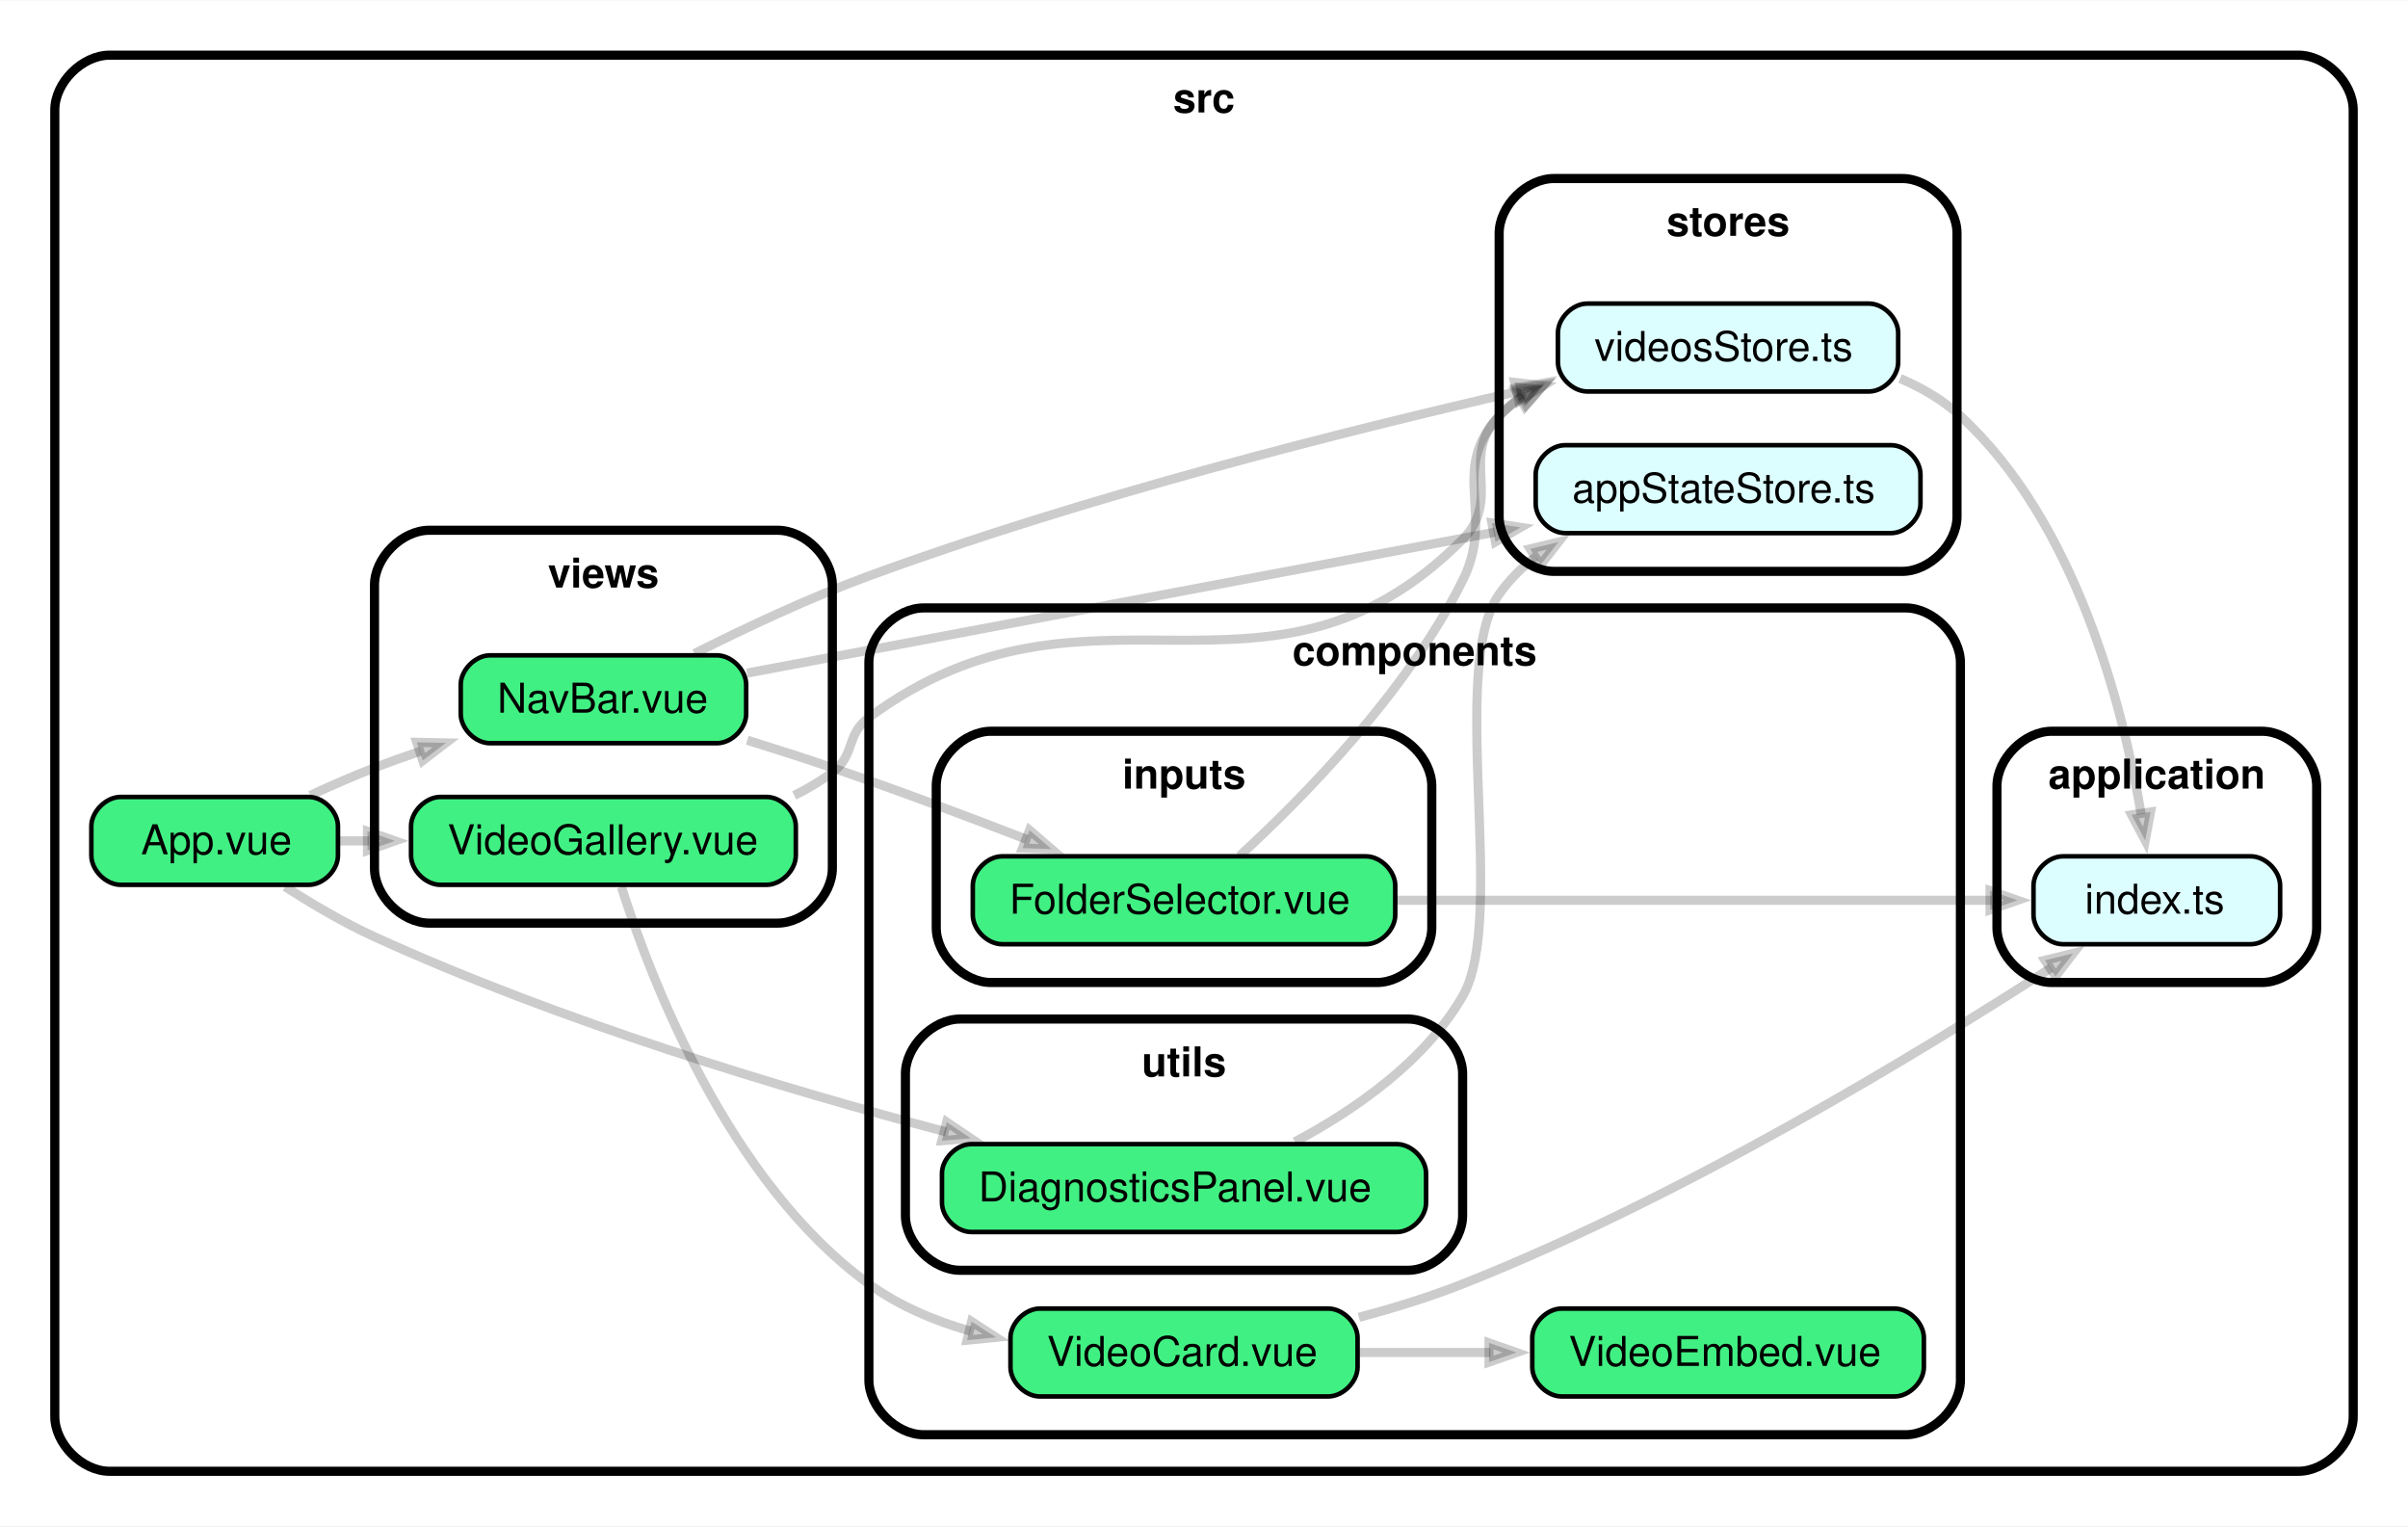
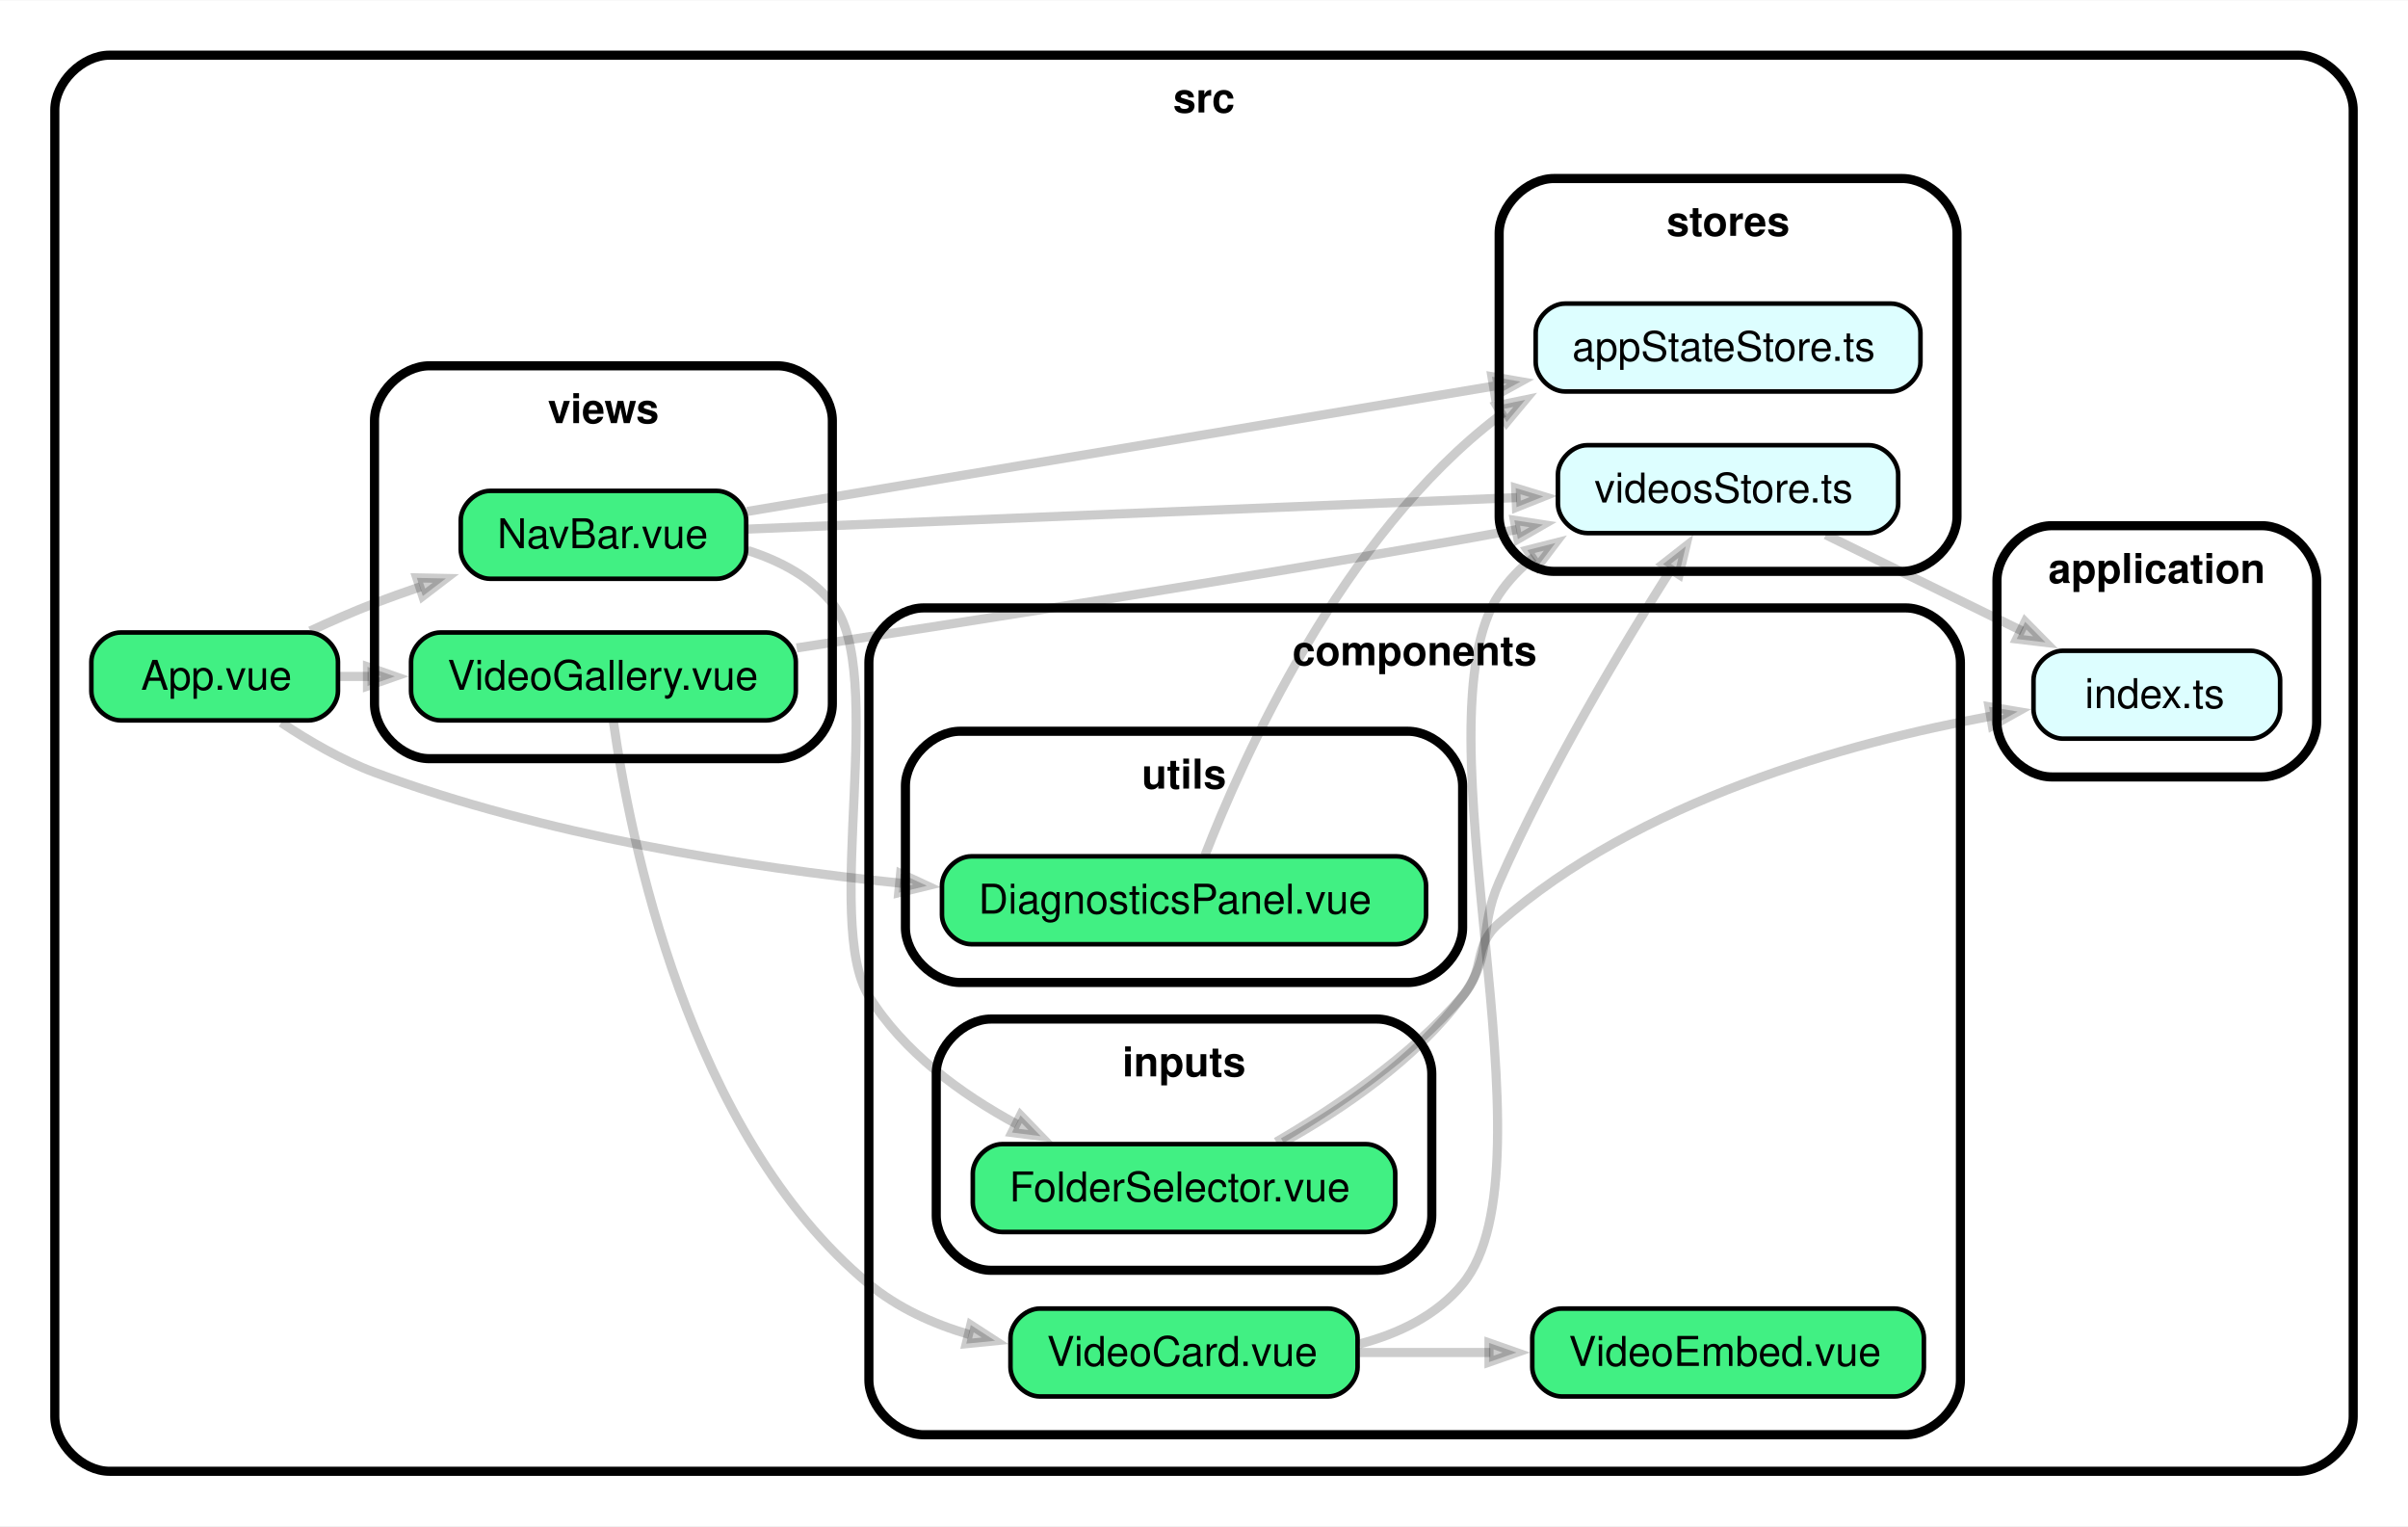
<svg xmlns="http://www.w3.org/2000/svg" xmlns:xlink="http://www.w3.org/1999/xlink" width="527pt" height="334pt" viewBox="0.00 0.00 527.25 334.00">
  <g id="graph0" class="graph" transform="scale(1 1) rotate(0) translate(4 330)">
    <polygon fill="white" stroke="none" points="-4,4 -4,-330 523.25,-330 523.25,4 -4,4" />
    <g id="clust1" class="cluster">
      <path fill="#ffffff" stroke="black" stroke-width="2" d="M20,-8C20,-8 499.25,-8 499.25,-8 505.25,-8 511.25,-14 511.25,-20 511.25,-20 511.25,-306 511.25,-306 511.25,-312 505.25,-318 499.25,-318 499.25,-318 20,-318 20,-318 14,-318 8,-312 8,-306 8,-306 8,-20 8,-20 8,-14 14,-8 20,-8" />
      <text text-anchor="middle" x="259.62" y="-305.45" font-family="Helvetica,sans-Serif" font-weight="bold" font-size="9.00">src</text>
    </g>
+     <g id="clust2" class="cluster">
+       <path fill="#ffffff" stroke="black" stroke-width="2" d="M445.25,-160C445.25,-160 491.25,-160 491.25,-160 497.25,-160 503.25,-166 503.25,-172 503.25,-172 503.25,-203 503.25,-203 503.25,-209 497.25,-215 491.25,-215 491.25,-215 445.25,-215 445.25,-215 439.25,-215 433.25,-209 433.25,-203 433.25,-203 433.25,-172 433.25,-172 433.25,-166 439.25,-160 445.25,-160" />
+       <text text-anchor="middle" x="468.25" y="-202.45" font-family="Helvetica,sans-Serif" font-weight="bold" font-size="9.00">application</text>
+     </g>
    <g id="clust3" class="cluster">
      <path fill="#ffffff" stroke="black" stroke-width="2" d="M198.25,-16C198.25,-16 413.25,-16 413.25,-16 419.25,-16 425.25,-22 425.25,-28 425.25,-28 425.25,-185 425.25,-185 425.25,-191 419.25,-197 413.25,-197 413.25,-197 198.25,-197 198.25,-197 192.25,-197 186.25,-191 186.25,-185 186.25,-185 186.25,-28 186.25,-28 186.25,-22 192.25,-16 198.25,-16" />
      <text text-anchor="middle" x="305.75" y="-184.45" font-family="Helvetica,sans-Serif" font-weight="bold" font-size="9.00">components</text>
    </g>
+     <g id="clust5" class="cluster">
+       <path fill="#ffffff" stroke="black" stroke-width="2" d="M206.25,-115C206.25,-115 304.25,-115 304.25,-115 310.25,-115 316.25,-121 316.25,-127 316.25,-127 316.25,-158 316.25,-158 316.25,-164 310.25,-170 304.25,-170 304.25,-170 206.25,-170 206.25,-170 200.25,-170 194.25,-164 194.25,-158 194.25,-158 194.25,-127 194.25,-127 194.25,-121 200.25,-115 206.25,-115" />
+       <text text-anchor="middle" x="255.25" y="-157.45" font-family="Helvetica,sans-Serif" font-weight="bold" font-size="9.00">utils</text>
+     </g>
    <g id="clust4" class="cluster">
-       <path fill="#ffffff" stroke="black" stroke-width="2" d="M213,-115C213,-115 297.5,-115 297.5,-115 303.5,-115 309.5,-121 309.5,-127 309.5,-127 309.5,-158 309.5,-158 309.5,-164 303.5,-170 297.5,-170 297.5,-170 213,-170 213,-170 207,-170 201,-164 201,-158 201,-158 201,-127 201,-127 201,-121 207,-115 213,-115" />
-       <text text-anchor="middle" x="255.25" y="-157.45" font-family="Helvetica,sans-Serif" font-weight="bold" font-size="9.00">inputs</text>
-     </g>
-     <g id="clust5" class="cluster">
-       <path fill="#ffffff" stroke="black" stroke-width="2" d="M206.25,-52C206.25,-52 304.25,-52 304.25,-52 310.25,-52 316.25,-58 316.25,-64 316.25,-64 316.25,-95 316.25,-95 316.25,-101 310.25,-107 304.25,-107 304.25,-107 206.25,-107 206.25,-107 200.25,-107 194.25,-101 194.25,-95 194.25,-95 194.25,-64 194.25,-64 194.25,-58 200.25,-52 206.25,-52" />
-       <text text-anchor="middle" x="255.25" y="-94.45" font-family="Helvetica,sans-Serif" font-weight="bold" font-size="9.00">utils</text>
-     </g>
-     <g id="clust2" class="cluster">
-       <path fill="#ffffff" stroke="black" stroke-width="2" d="M445.25,-115C445.25,-115 491.25,-115 491.25,-115 497.25,-115 503.25,-121 503.25,-127 503.25,-127 503.25,-158 503.25,-158 503.25,-164 497.25,-170 491.25,-170 491.25,-170 445.25,-170 445.25,-170 439.25,-170 433.25,-164 433.25,-158 433.25,-158 433.25,-127 433.25,-127 433.25,-121 439.25,-115 445.25,-115" />
-       <text text-anchor="middle" x="468.25" y="-157.45" font-family="Helvetica,sans-Serif" font-weight="bold" font-size="9.00">application</text>
+       <path fill="#ffffff" stroke="black" stroke-width="2" d="M213,-52C213,-52 297.5,-52 297.5,-52 303.5,-52 309.5,-58 309.5,-64 309.5,-64 309.5,-95 309.5,-95 309.5,-101 303.5,-107 297.5,-107 297.5,-107 213,-107 213,-107 207,-107 201,-101 201,-95 201,-95 201,-64 201,-64 201,-58 207,-52 213,-52" />
+       <text text-anchor="middle" x="255.25" y="-94.45" font-family="Helvetica,sans-Serif" font-weight="bold" font-size="9.00">inputs</text>
    </g>
    <g id="clust7" class="cluster">
-       <path fill="#ffffff" stroke="black" stroke-width="2" d="M90,-128C90,-128 166.25,-128 166.25,-128 172.25,-128 178.25,-134 178.25,-140 178.25,-140 178.25,-202 178.25,-202 178.25,-208 172.25,-214 166.25,-214 166.25,-214 90,-214 90,-214 84,-214 78,-208 78,-202 78,-202 78,-140 78,-140 78,-134 84,-128 90,-128" />
-       <text text-anchor="middle" x="128.12" y="-201.45" font-family="Helvetica,sans-Serif" font-weight="bold" font-size="9.00">views</text>
+       <path fill="#ffffff" stroke="black" stroke-width="2" d="M90,-164C90,-164 166.25,-164 166.25,-164 172.25,-164 178.25,-170 178.25,-176 178.25,-176 178.25,-238 178.25,-238 178.25,-244 172.25,-250 166.25,-250 166.25,-250 90,-250 90,-250 84,-250 78,-244 78,-238 78,-238 78,-176 78,-176 78,-170 84,-164 90,-164" />
+       <text text-anchor="middle" x="128.12" y="-237.45" font-family="Helvetica,sans-Serif" font-weight="bold" font-size="9.00">views</text>
    </g>
    <g id="clust6" class="cluster">
      <path fill="#ffffff" stroke="black" stroke-width="2" d="M336.25,-205C336.25,-205 412.5,-205 412.5,-205 418.5,-205 424.5,-211 424.5,-217 424.5,-217 424.5,-279 424.5,-279 424.5,-285 418.5,-291 412.5,-291 412.5,-291 336.25,-291 336.25,-291 330.25,-291 324.25,-285 324.25,-279 324.25,-279 324.25,-217 324.25,-217 324.25,-211 330.25,-205 336.25,-205" />
      <text text-anchor="middle" x="374.38" y="-278.45" font-family="Helvetica,sans-Serif" font-weight="bold" font-size="9.00">stores</text>
    </g>
    <g id="node1" class="node">
      <g id="a_node1">
        <a xlink:href="src/App.vue" xlink:title="App.vue">
-           <path fill="#41f083" stroke="black" d="M63.58,-155.62C63.58,-155.62 22.42,-155.62 22.42,-155.62 19.21,-155.62 16,-152.42 16,-149.21 16,-149.21 16,-142.79 16,-142.79 16,-139.58 19.21,-136.38 22.42,-136.38 22.42,-136.38 63.58,-136.38 63.58,-136.38 66.79,-136.38 70,-139.58 70,-142.79 70,-142.79 70,-149.21 70,-149.21 70,-152.42 66.79,-155.62 63.58,-155.62" />
-           <text text-anchor="start" x="26.88" y="-143.07" font-family="Helvetica,sans-Serif" font-size="9.00">App.vue</text>
+           <path fill="#41f083" stroke="black" d="M63.58,-191.62C63.58,-191.62 22.42,-191.62 22.42,-191.62 19.21,-191.62 16,-188.42 16,-185.21 16,-185.21 16,-178.79 16,-178.79 16,-175.58 19.21,-172.38 22.42,-172.38 22.42,-172.38 63.58,-172.38 63.58,-172.38 66.79,-172.38 70,-175.58 70,-178.79 70,-178.79 70,-185.21 70,-185.21 70,-188.42 66.79,-191.62 63.58,-191.62" />
+           <text text-anchor="start" x="26.88" y="-179.07" font-family="Helvetica,sans-Serif" font-size="9.00">App.vue</text>
        </a>
      </g>
    </g>
    <g id="node2" class="node">
      <g id="a_node2">
        <a xlink:href="src/components/utils/DiagnosticsPanel.vue" xlink:title="DiagnosticsPanel.vue">
-           <path fill="#41f083" stroke="black" d="M301.83,-79.62C301.83,-79.62 208.67,-79.62 208.67,-79.62 205.46,-79.62 202.25,-76.42 202.25,-73.21 202.25,-73.21 202.25,-66.79 202.25,-66.79 202.25,-63.58 205.46,-60.38 208.67,-60.38 208.67,-60.38 301.83,-60.38 301.83,-60.38 305.04,-60.38 308.25,-63.58 308.25,-66.79 308.25,-66.79 308.25,-73.21 308.25,-73.21 308.25,-76.42 305.04,-79.62 301.83,-79.62" />
-           <text text-anchor="start" x="210.25" y="-67.08" font-family="Helvetica,sans-Serif" font-size="9.00">DiagnosticsPanel.vue</text>
+           <path fill="#41f083" stroke="black" d="M301.83,-142.62C301.83,-142.62 208.67,-142.62 208.67,-142.62 205.46,-142.62 202.25,-139.42 202.25,-136.21 202.25,-136.21 202.25,-129.79 202.25,-129.79 202.25,-126.58 205.46,-123.38 208.67,-123.38 208.67,-123.38 301.83,-123.38 301.83,-123.38 305.04,-123.38 308.25,-126.58 308.25,-129.79 308.25,-129.79 308.25,-136.21 308.25,-136.21 308.25,-139.42 305.04,-142.62 301.83,-142.62" />
+           <text text-anchor="start" x="210.25" y="-130.07" font-family="Helvetica,sans-Serif" font-size="9.00">DiagnosticsPanel.vue</text>
        </a>
      </g>
    </g>
    <g id="edge1" class="edge">
-       <path fill="none" stroke="#000000" stroke-width="2" stroke-opacity="0.2" d="M58.45,-135.96C64.33,-132.18 71.31,-128.05 78,-125 118.63,-106.47 167.25,-91.82 203.11,-82.31" />
-       <polygon fill="#000000" fill-opacity="0.2" stroke="#000000" stroke-width="2" stroke-opacity="0.2" points="203.28,-84.44 208.56,-80.89 202.22,-80.37 203.28,-84.44" />
+       <path fill="none" stroke="#000000" stroke-width="2" stroke-opacity="0.2" d="M57.58,-171.89C63.56,-167.91 70.85,-163.66 78,-161 114.95,-147.28 158.7,-140.29 193.37,-136.72" />
+       <polygon fill="#000000" fill-opacity="0.2" stroke="#000000" stroke-width="2" stroke-opacity="0.2" points="193.2,-138.84 198.97,-136.17 192.79,-134.66 193.2,-138.84" />
    </g>
    <g id="node3" class="node">
      <g id="a_node3">
        <a xlink:href="src/views/NavBar.vue" xlink:title="NavBar.vue">
-           <path fill="#41f083" stroke="black" d="M152.96,-186.62C152.96,-186.62 103.29,-186.62 103.29,-186.62 100.08,-186.62 96.88,-183.42 96.88,-180.21 96.88,-180.21 96.88,-173.79 96.88,-173.79 96.88,-170.58 100.08,-167.38 103.29,-167.38 103.29,-167.38 152.96,-167.38 152.96,-167.38 156.17,-167.38 159.38,-170.58 159.38,-173.79 159.38,-173.79 159.38,-180.21 159.38,-180.21 159.38,-183.42 156.17,-186.62 152.96,-186.62" />
-           <text text-anchor="start" x="104.88" y="-174.07" font-family="Helvetica,sans-Serif" font-size="9.00">NavBar.vue</text>
+           <path fill="#41f083" stroke="black" d="M152.96,-222.62C152.96,-222.62 103.29,-222.62 103.29,-222.62 100.08,-222.62 96.88,-219.42 96.88,-216.21 96.88,-216.21 96.88,-209.79 96.88,-209.79 96.88,-206.58 100.08,-203.38 103.29,-203.38 103.29,-203.38 152.96,-203.38 152.96,-203.38 156.17,-203.38 159.38,-206.58 159.38,-209.79 159.38,-209.79 159.38,-216.21 159.38,-216.21 159.38,-219.42 156.17,-222.62 152.96,-222.62" />
+           <text text-anchor="start" x="104.88" y="-210.07" font-family="Helvetica,sans-Serif" font-size="9.00">NavBar.vue</text>
        </a>
      </g>
    </g>
    <g id="edge2" class="edge">
-       <path fill="none" stroke="#000000" stroke-width="2" stroke-opacity="0.2" d="M63.93,-155.96C68.5,-158.08 73.37,-160.22 78,-162 81.23,-163.25 84.61,-164.46 88.02,-165.62" />
-       <polygon fill="#000000" fill-opacity="0.2" stroke="#000000" stroke-width="2" stroke-opacity="0.2" points="87.26,-167.58 93.62,-167.45 88.57,-163.59 87.26,-167.58" />
+       <path fill="none" stroke="#000000" stroke-width="2" stroke-opacity="0.2" d="M63.93,-191.96C68.5,-194.08 73.37,-196.22 78,-198 81.23,-199.25 84.61,-200.46 88.02,-201.62" />
+       <polygon fill="#000000" fill-opacity="0.2" stroke="#000000" stroke-width="2" stroke-opacity="0.2" points="87.26,-203.58 93.62,-203.45 88.57,-199.59 87.26,-203.58" />
    </g>
    <g id="node4" class="node">
      <g id="a_node4">
        <a xlink:href="src/views/VideoGallery.vue" xlink:title="VideoGallery.vue">
-           <path fill="#41f083" stroke="black" d="M163.83,-155.62C163.83,-155.62 92.42,-155.62 92.42,-155.62 89.21,-155.62 86,-152.42 86,-149.21 86,-149.21 86,-142.79 86,-142.79 86,-139.58 89.21,-136.38 92.42,-136.38 92.42,-136.38 163.83,-136.38 163.83,-136.38 167.04,-136.38 170.25,-139.58 170.25,-142.79 170.25,-142.79 170.25,-149.21 170.25,-149.21 170.25,-152.42 167.04,-155.62 163.83,-155.62" />
-           <text text-anchor="start" x="94" y="-143.07" font-family="Helvetica,sans-Serif" font-size="9.00">VideoGallery.vue</text>
+           <path fill="#41f083" stroke="black" d="M163.83,-191.62C163.83,-191.62 92.42,-191.62 92.42,-191.62 89.21,-191.62 86,-188.42 86,-185.21 86,-185.21 86,-178.79 86,-178.79 86,-175.58 89.21,-172.38 92.42,-172.38 92.42,-172.38 163.83,-172.38 163.83,-172.38 167.04,-172.38 170.25,-175.58 170.25,-178.79 170.25,-178.79 170.25,-185.21 170.25,-185.21 170.25,-188.42 167.04,-191.62 163.83,-191.62" />
+           <text text-anchor="start" x="94" y="-179.07" font-family="Helvetica,sans-Serif" font-size="9.00">VideoGallery.vue</text>
        </a>
      </g>
    </g>
    <g id="edge3" class="edge">
-       <path fill="none" stroke="#000000" stroke-width="2" stroke-opacity="0.2" d="M70.3,-146C72.42,-146 74.61,-146 76.83,-146" />
-       <polygon fill="#000000" fill-opacity="0.2" stroke="#000000" stroke-width="2" stroke-opacity="0.2" points="76.47,-148.1 82.47,-146 76.47,-143.9 76.47,-148.1" />
+       <path fill="none" stroke="#000000" stroke-width="2" stroke-opacity="0.2" d="M70.3,-182C72.42,-182 74.61,-182 76.83,-182" />
+       <polygon fill="#000000" fill-opacity="0.2" stroke="#000000" stroke-width="2" stroke-opacity="0.2" points="76.47,-184.1 82.47,-182 76.47,-179.9 76.47,-184.1" />
    </g>
    <g id="node10" class="node">
      <g id="a_node10">
        <a xlink:href="src/stores/appStateStore.ts" xlink:title="appStateStore.ts">
-           <path fill="#ddfeff" stroke="black" d="M410.08,-232.62C410.08,-232.62 338.67,-232.62 338.67,-232.62 335.46,-232.62 332.25,-229.42 332.25,-226.21 332.25,-226.21 332.25,-219.79 332.25,-219.79 332.25,-216.58 335.46,-213.38 338.67,-213.38 338.67,-213.38 410.08,-213.38 410.08,-213.38 413.29,-213.38 416.5,-216.58 416.5,-219.79 416.5,-219.79 416.5,-226.21 416.5,-226.21 416.5,-229.42 413.29,-232.62 410.08,-232.62" />
-           <text text-anchor="start" x="340.25" y="-220.07" font-family="Helvetica,sans-Serif" font-size="9.00">appStateStore.ts</text>
+           <path fill="#ddfeff" stroke="black" d="M410.08,-263.62C410.08,-263.62 338.67,-263.62 338.67,-263.62 335.46,-263.62 332.25,-260.42 332.25,-257.21 332.25,-257.21 332.25,-250.79 332.25,-250.79 332.25,-247.58 335.46,-244.38 338.67,-244.38 338.67,-244.38 410.08,-244.38 410.08,-244.38 413.29,-244.38 416.5,-247.58 416.5,-250.79 416.5,-250.79 416.5,-257.21 416.5,-257.21 416.5,-260.42 413.29,-263.62 410.08,-263.62" />
+           <text text-anchor="start" x="340.25" y="-251.07" font-family="Helvetica,sans-Serif" font-size="9.00">appStateStore.ts</text>
        </a>
      </g>
    </g>
    <g id="edge8" class="edge">
-       <path fill="none" stroke="#000000" stroke-width="2" stroke-opacity="0.2" d="M279.52,-80.12C292.62,-87.09 307.96,-97.7 316.25,-112 326.1,-128.99 312.97,-183.93 324.25,-200 326.44,-203.12 329.17,-205.83 332.21,-208.18" />
-       <polygon fill="#000000" fill-opacity="0.2" stroke="#000000" stroke-width="2" stroke-opacity="0.2" points="331.03,-209.92 337.21,-211.4 333.3,-206.39 331.03,-209.92" />
+       <path fill="none" stroke="#000000" stroke-width="2" stroke-opacity="0.2" d="M259.83,-142.83C267.94,-163.74 289.74,-212.86 324.25,-239 324.57,-239.24 324.89,-239.48 325.22,-239.72" />
+       <polygon fill="#000000" fill-opacity="0.2" stroke="#000000" stroke-width="2" stroke-opacity="0.2" points="323.73,-241.27 329.96,-242.55 325.89,-237.67 323.73,-241.27" />
    </g>
    <g id="node8" class="node">
      <g id="a_node8">
+         <a xlink:href="src/stores/videosStore.ts" xlink:title="videosStore.ts">
+           <path fill="#ddfeff" stroke="black" d="M405.21,-232.62C405.21,-232.62 343.54,-232.62 343.54,-232.62 340.33,-232.62 337.12,-229.42 337.12,-226.21 337.12,-226.21 337.12,-219.79 337.12,-219.79 337.12,-216.58 340.33,-213.38 343.54,-213.38 343.54,-213.38 405.21,-213.38 405.21,-213.38 408.42,-213.38 411.62,-216.58 411.62,-219.79 411.62,-219.79 411.62,-226.21 411.62,-226.21 411.62,-229.42 408.42,-232.62 405.21,-232.62" />
+           <text text-anchor="start" x="345.12" y="-220.07" font-family="Helvetica,sans-Serif" font-size="9.00">videosStore.ts</text>
+         </a>
+       </g>
+     </g>
+     <g id="edge12" class="edge">
+       <path fill="none" stroke="#000000" stroke-width="2" stroke-opacity="0.2" d="M159.57,-214.25C201.94,-215.98 279.03,-219.14 328.14,-221.15" />
+       <polygon fill="#000000" fill-opacity="0.2" stroke="#000000" stroke-width="2" stroke-opacity="0.2" points="327.87,-223.24 333.95,-221.39 328.04,-219.04 327.87,-223.24" />
+     </g>
+     <g id="node9" class="node">
+       <g id="a_node9">
        <a xlink:href="src/components/inputs/FolderSelector.vue" xlink:title="FolderSelector.vue">
-           <path fill="#41f083" stroke="black" d="M295.08,-142.62C295.08,-142.62 215.42,-142.62 215.42,-142.62 212.21,-142.62 209,-139.42 209,-136.21 209,-136.21 209,-129.79 209,-129.79 209,-126.58 212.21,-123.38 215.42,-123.38 215.42,-123.38 295.08,-123.38 295.08,-123.38 298.29,-123.38 301.5,-126.58 301.5,-129.79 301.5,-129.79 301.5,-136.21 301.5,-136.21 301.5,-139.42 298.29,-142.62 295.08,-142.62" />
-           <text text-anchor="start" x="217" y="-130.07" font-family="Helvetica,sans-Serif" font-size="9.00">FolderSelector.vue</text>
+           <path fill="#41f083" stroke="black" d="M295.08,-79.62C295.08,-79.62 215.42,-79.62 215.42,-79.62 212.21,-79.62 209,-76.42 209,-73.21 209,-73.21 209,-66.79 209,-66.79 209,-63.58 212.21,-60.38 215.42,-60.38 215.42,-60.38 295.08,-60.38 295.08,-60.38 298.29,-60.38 301.5,-63.58 301.5,-66.79 301.5,-66.79 301.5,-73.21 301.5,-73.21 301.5,-76.42 298.29,-79.62 295.08,-79.62" />
+           <text text-anchor="start" x="217" y="-67.08" font-family="Helvetica,sans-Serif" font-size="9.00">FolderSelector.vue</text>
        </a>
      </g>
    </g>
    <g id="edge10" class="edge">
-       <path fill="none" stroke="#000000" stroke-width="2" stroke-opacity="0.2" d="M159.63,-168.04C165.82,-166.12 172.26,-164.05 178.25,-162 192.28,-157.19 207.58,-151.45 220.76,-146.34" />
-       <polygon fill="#000000" fill-opacity="0.2" stroke="#000000" stroke-width="2" stroke-opacity="0.2" points="221.43,-148.34 226.25,-144.2 219.9,-144.42 221.43,-148.34" />
-     </g>
-     <g id="node9" class="node">
-       <g id="a_node9">
-         <a xlink:href="src/stores/videosStore.ts" xlink:title="videosStore.ts">
-           <path fill="#ddfeff" stroke="black" d="M405.21,-263.62C405.21,-263.62 343.54,-263.62 343.54,-263.62 340.33,-263.62 337.12,-260.42 337.12,-257.21 337.12,-257.21 337.12,-250.79 337.12,-250.79 337.12,-247.58 340.33,-244.38 343.54,-244.38 343.54,-244.38 405.21,-244.38 405.21,-244.38 408.42,-244.38 411.62,-247.58 411.62,-250.79 411.62,-250.79 411.62,-257.21 411.62,-257.21 411.62,-260.42 408.42,-263.62 405.21,-263.62" />
-           <text text-anchor="start" x="345.12" y="-251.07" font-family="Helvetica,sans-Serif" font-size="9.00">videosStore.ts</text>
-         </a>
-       </g>
-     </g>
-     <g id="edge12" class="edge">
-       <path fill="none" stroke="#000000" stroke-width="2" stroke-opacity="0.2" d="M148.06,-187.01C159.01,-192.52 173.17,-199.21 186.25,-204 233.8,-221.43 290.17,-235.66 328.52,-244.42" />
-       <polygon fill="#000000" fill-opacity="0.2" stroke="#000000" stroke-width="2" stroke-opacity="0.2" points="327.63,-246.37 333.95,-245.64 328.56,-242.27 327.63,-246.37" />
+       <path fill="none" stroke="#000000" stroke-width="2" stroke-opacity="0.2" d="M159.7,-209.57C166.77,-207.33 173.58,-203.74 178.25,-198 190.37,-183.12 176.13,-128.31 186.25,-112 193.81,-99.81 206.35,-90.62 218.62,-83.99" />
+       <polygon fill="#000000" fill-opacity="0.2" stroke="#000000" stroke-width="2" stroke-opacity="0.2" points="219.45,-85.92 223.88,-81.35 217.57,-82.16 219.45,-85.92" />
    </g>
    <g id="edge11" class="edge">
-       <path fill="none" stroke="#000000" stroke-width="2" stroke-opacity="0.2" d="M159.57,-182.73C200.58,-190.46 274.12,-204.31 323.33,-213.58" />
-       <polygon fill="#000000" fill-opacity="0.2" stroke="#000000" stroke-width="2" stroke-opacity="0.2" points="322.66,-215.59 328.94,-214.63 323.44,-211.46 322.66,-215.59" />
+       <path fill="none" stroke="#000000" stroke-width="2" stroke-opacity="0.2" d="M159.57,-218.11C200.5,-224.98 273.81,-237.29 323.02,-245.55" />
+       <polygon fill="#000000" fill-opacity="0.2" stroke="#000000" stroke-width="2" stroke-opacity="0.2" points="322.67,-247.62 328.93,-246.54 323.36,-243.48 322.67,-247.62" />
    </g>
    <g id="node6" class="node">
      <g id="a_node6">
        <a xlink:href="src/components/VideoCard.vue" xlink:title="VideoCard.vue">
          <path fill="#41f083" stroke="black" d="M286.83,-43.62C286.83,-43.62 223.67,-43.62 223.67,-43.62 220.46,-43.62 217.25,-40.42 217.25,-37.21 217.25,-37.21 217.25,-30.79 217.25,-30.79 217.25,-27.58 220.46,-24.38 223.67,-24.38 223.67,-24.38 286.83,-24.38 286.83,-24.38 290.04,-24.38 293.25,-27.58 293.25,-30.79 293.25,-30.79 293.25,-37.21 293.25,-37.21 293.25,-40.42 290.04,-43.62 286.83,-43.62" />
          <text text-anchor="start" x="225.25" y="-31.07" font-family="Helvetica,sans-Serif" font-size="9.00">VideoCard.vue</text>
        </a>
      </g>
    </g>
    <g id="edge13" class="edge">
-       <path fill="none" stroke="#000000" stroke-width="2" stroke-opacity="0.2" d="M132.06,-135.92C138.41,-115.95 155.41,-71.39 186.25,-49 192.79,-44.25 200.55,-40.96 208.44,-38.69" />
-       <polygon fill="#000000" fill-opacity="0.2" stroke="#000000" stroke-width="2" stroke-opacity="0.2" points="208.74,-40.78 214.07,-37.32 207.75,-36.7 208.74,-40.78" />
+       <path fill="none" stroke="#000000" stroke-width="2" stroke-opacity="0.2" d="M130.3,-172.18C133.8,-147.37 146.55,-81.84 186.25,-49 192.54,-43.79 200.25,-40.29 208.19,-37.95" />
+       <polygon fill="#000000" fill-opacity="0.2" stroke="#000000" stroke-width="2" stroke-opacity="0.2" points="208.56,-40.03 213.89,-36.57 207.57,-35.94 208.56,-40.03" />
    </g>
    <g id="edge14" class="edge">
-       <path fill="none" stroke="#000000" stroke-width="2" stroke-opacity="0.2" d="M169.9,-155.95C172.85,-157.41 175.67,-159.08 178.25,-161 183.39,-164.83 181.1,-169.19 186.25,-173 234.74,-208.88 273.67,-169.27 316.25,-212 325.08,-220.86 315.44,-230.11 324.25,-239 325.68,-240.44 327.24,-241.74 328.9,-242.92" />
-       <polygon fill="#000000" fill-opacity="0.2" stroke="#000000" stroke-width="2" stroke-opacity="0.2" points="327.82,-244.72 334.08,-245.84 329.88,-241.06 327.82,-244.72" />
+       <path fill="none" stroke="#000000" stroke-width="2" stroke-opacity="0.2" d="M170.44,-188.24C208.4,-194.07 266.19,-203.17 316.25,-212 320.1,-212.68 324.1,-213.41 328.1,-214.15" />
+       <polygon fill="#000000" fill-opacity="0.2" stroke="#000000" stroke-width="2" stroke-opacity="0.2" points="327.58,-216.19 333.86,-215.23 328.35,-212.06 327.58,-216.19" />
    </g>
    <g id="node5" class="node">
      <g id="a_node5">
        <a xlink:href="src/application/index.ts" xlink:title="index.ts">
-           <path fill="#ddfeff" stroke="black" d="M488.83,-142.62C488.83,-142.62 447.67,-142.62 447.67,-142.62 444.46,-142.62 441.25,-139.42 441.25,-136.21 441.25,-136.21 441.25,-129.79 441.25,-129.79 441.25,-126.58 444.46,-123.38 447.67,-123.38 447.67,-123.38 488.83,-123.38 488.83,-123.38 492.04,-123.38 495.25,-126.58 495.25,-129.79 495.25,-129.79 495.25,-136.21 495.25,-136.21 495.25,-139.42 492.04,-142.62 488.83,-142.62" />
-           <text text-anchor="start" x="452.5" y="-130.07" font-family="Helvetica,sans-Serif" font-size="9.00">index.ts</text>
+           <path fill="#ddfeff" stroke="black" d="M488.83,-187.62C488.83,-187.62 447.67,-187.62 447.67,-187.62 444.46,-187.62 441.25,-184.42 441.25,-181.21 441.25,-181.21 441.25,-174.79 441.25,-174.79 441.25,-171.58 444.46,-168.38 447.67,-168.38 447.67,-168.38 488.83,-168.38 488.83,-168.38 492.04,-168.38 495.25,-171.58 495.25,-174.79 495.25,-174.79 495.25,-181.21 495.25,-181.21 495.25,-184.42 492.04,-187.62 488.83,-187.62" />
+           <text text-anchor="start" x="452.5" y="-175.07" font-family="Helvetica,sans-Serif" font-size="9.00">index.ts</text>
        </a>
      </g>
-     </g>
-     <g id="edge5" class="edge">
-       <path fill="none" stroke="#000000" stroke-width="2" stroke-opacity="0.2" d="M293.54,-41.7C301.17,-43.73 309.06,-46.16 316.25,-49 364.45,-68.05 416.36,-99.64 445.02,-118.17" />
-       <polygon fill="#000000" fill-opacity="0.2" stroke="#000000" stroke-width="2" stroke-opacity="0.2" points="443.76,-119.86 449.94,-121.38 446.06,-116.34 443.76,-119.86" />
    </g>
    <g id="node7" class="node">
      <g id="a_node7">
        <a xlink:href="src/components/VideoEmbed.vue" xlink:title="VideoEmbed.vue">
          <path fill="#41f083" stroke="black" d="M410.83,-43.62C410.83,-43.62 337.92,-43.62 337.92,-43.62 334.71,-43.62 331.5,-40.42 331.5,-37.21 331.5,-37.21 331.5,-30.79 331.5,-30.79 331.5,-27.58 334.71,-24.38 337.92,-24.38 337.92,-24.38 410.83,-24.38 410.83,-24.38 414.04,-24.38 417.25,-27.58 417.25,-30.79 417.25,-30.79 417.25,-37.21 417.25,-37.21 417.25,-40.42 414.04,-43.62 410.83,-43.62" />
          <text text-anchor="start" x="339.5" y="-31.07" font-family="Helvetica,sans-Serif" font-size="9.00">VideoEmbed.vue</text>
        </a>
      </g>
    </g>
    <g id="edge4" class="edge">
      <path fill="none" stroke="#000000" stroke-width="2" stroke-opacity="0.2" d="M293.63,-34C302.75,-34 312.67,-34 322.31,-34" />
      <polygon fill="#000000" fill-opacity="0.2" stroke="#000000" stroke-width="2" stroke-opacity="0.2" points="322.03,-36.1 328.03,-34 322.03,-31.9 322.03,-36.1" />
    </g>
+     <g id="edge5" class="edge">
+       <path fill="none" stroke="#000000" stroke-width="2" stroke-opacity="0.2" d="M293.65,-35.87C302.28,-38.13 310.58,-42.12 316.25,-49 337.62,-74.93 305.47,-172.13 324.25,-200 326.32,-203.08 328.92,-205.75 331.83,-208.07" />
+       <polygon fill="#000000" fill-opacity="0.2" stroke="#000000" stroke-width="2" stroke-opacity="0.2" points="330.41,-209.65 336.57,-211.21 332.72,-206.14 330.41,-209.65" />
+     </g>
+     <g id="edge9" class="edge">
+       <path fill="none" stroke="#000000" stroke-width="2" stroke-opacity="0.2" d="M395.77,-213.01C408.4,-206.82 424.83,-198.78 438.74,-191.96" />
+       <polygon fill="#000000" fill-opacity="0.2" stroke="#000000" stroke-width="2" stroke-opacity="0.2" points="439.42,-193.97 443.88,-189.45 437.57,-190.2 439.42,-193.97" />
+     </g>
    <g id="edge6" class="edge">
-       <path fill="none" stroke="#000000" stroke-width="2" stroke-opacity="0.2" d="M301.77,-133C340.86,-133 396.4,-133 432.13,-133" />
-       <polygon fill="#000000" fill-opacity="0.2" stroke="#000000" stroke-width="2" stroke-opacity="0.2" points="431.74,-135.1 437.74,-133 431.74,-130.9 431.74,-135.1" />
+       <path fill="none" stroke="#000000" stroke-width="2" stroke-opacity="0.2" d="M275.44,-80.08C288.25,-87.55 304.79,-98.71 316.25,-112 321.44,-118.02 318.28,-122.75 324.25,-128 354.71,-154.81 400.39,-167.46 431.88,-173.29" />
+       <polygon fill="#000000" fill-opacity="0.2" stroke="#000000" stroke-width="2" stroke-opacity="0.2" points="431.51,-175.36 437.78,-174.31 432.23,-171.22 431.51,-175.36" />
    </g>
    <g id="edge7" class="edge">
-       <path fill="none" stroke="#000000" stroke-width="2" stroke-opacity="0.2" d="M267.41,-142.71C281.09,-155.24 303.94,-178.38 316.25,-203 323.58,-217.66 313.12,-226.97 324.25,-239 325.79,-240.66 327.5,-242.14 329.34,-243.46" />
-       <polygon fill="#000000" fill-opacity="0.2" stroke="#000000" stroke-width="2" stroke-opacity="0.2" points="328.08,-245.16 334.34,-246.28 330.15,-241.5 328.08,-245.16" />
-     </g>
-     <g id="edge9" class="edge">
-       <path fill="none" stroke="#000000" stroke-width="2" stroke-opacity="0.2" d="M412.05,-247.22C416.88,-245.16 421.45,-242.49 425.25,-239 450.49,-215.82 460.8,-175.5 464.83,-151.84" />
-       <polygon fill="#000000" fill-opacity="0.2" stroke="#000000" stroke-width="2" stroke-opacity="0.2" points="466.88,-152.33 465.71,-146.09 462.73,-151.7 466.88,-152.33" />
+       <path fill="none" stroke="#000000" stroke-width="2" stroke-opacity="0.2" d="M276.97,-80.02C289.94,-87.26 306.07,-98.18 316.25,-112 323.17,-121.39 319.55,-126.32 324.25,-137 335.14,-161.75 351.19,-188.55 361.95,-205.54" />
+       <polygon fill="#000000" fill-opacity="0.2" stroke="#000000" stroke-width="2" stroke-opacity="0.2" points="360.12,-206.57 365.12,-210.49 363.65,-204.3 360.12,-206.57" />
    </g>
  </g>
</svg>
